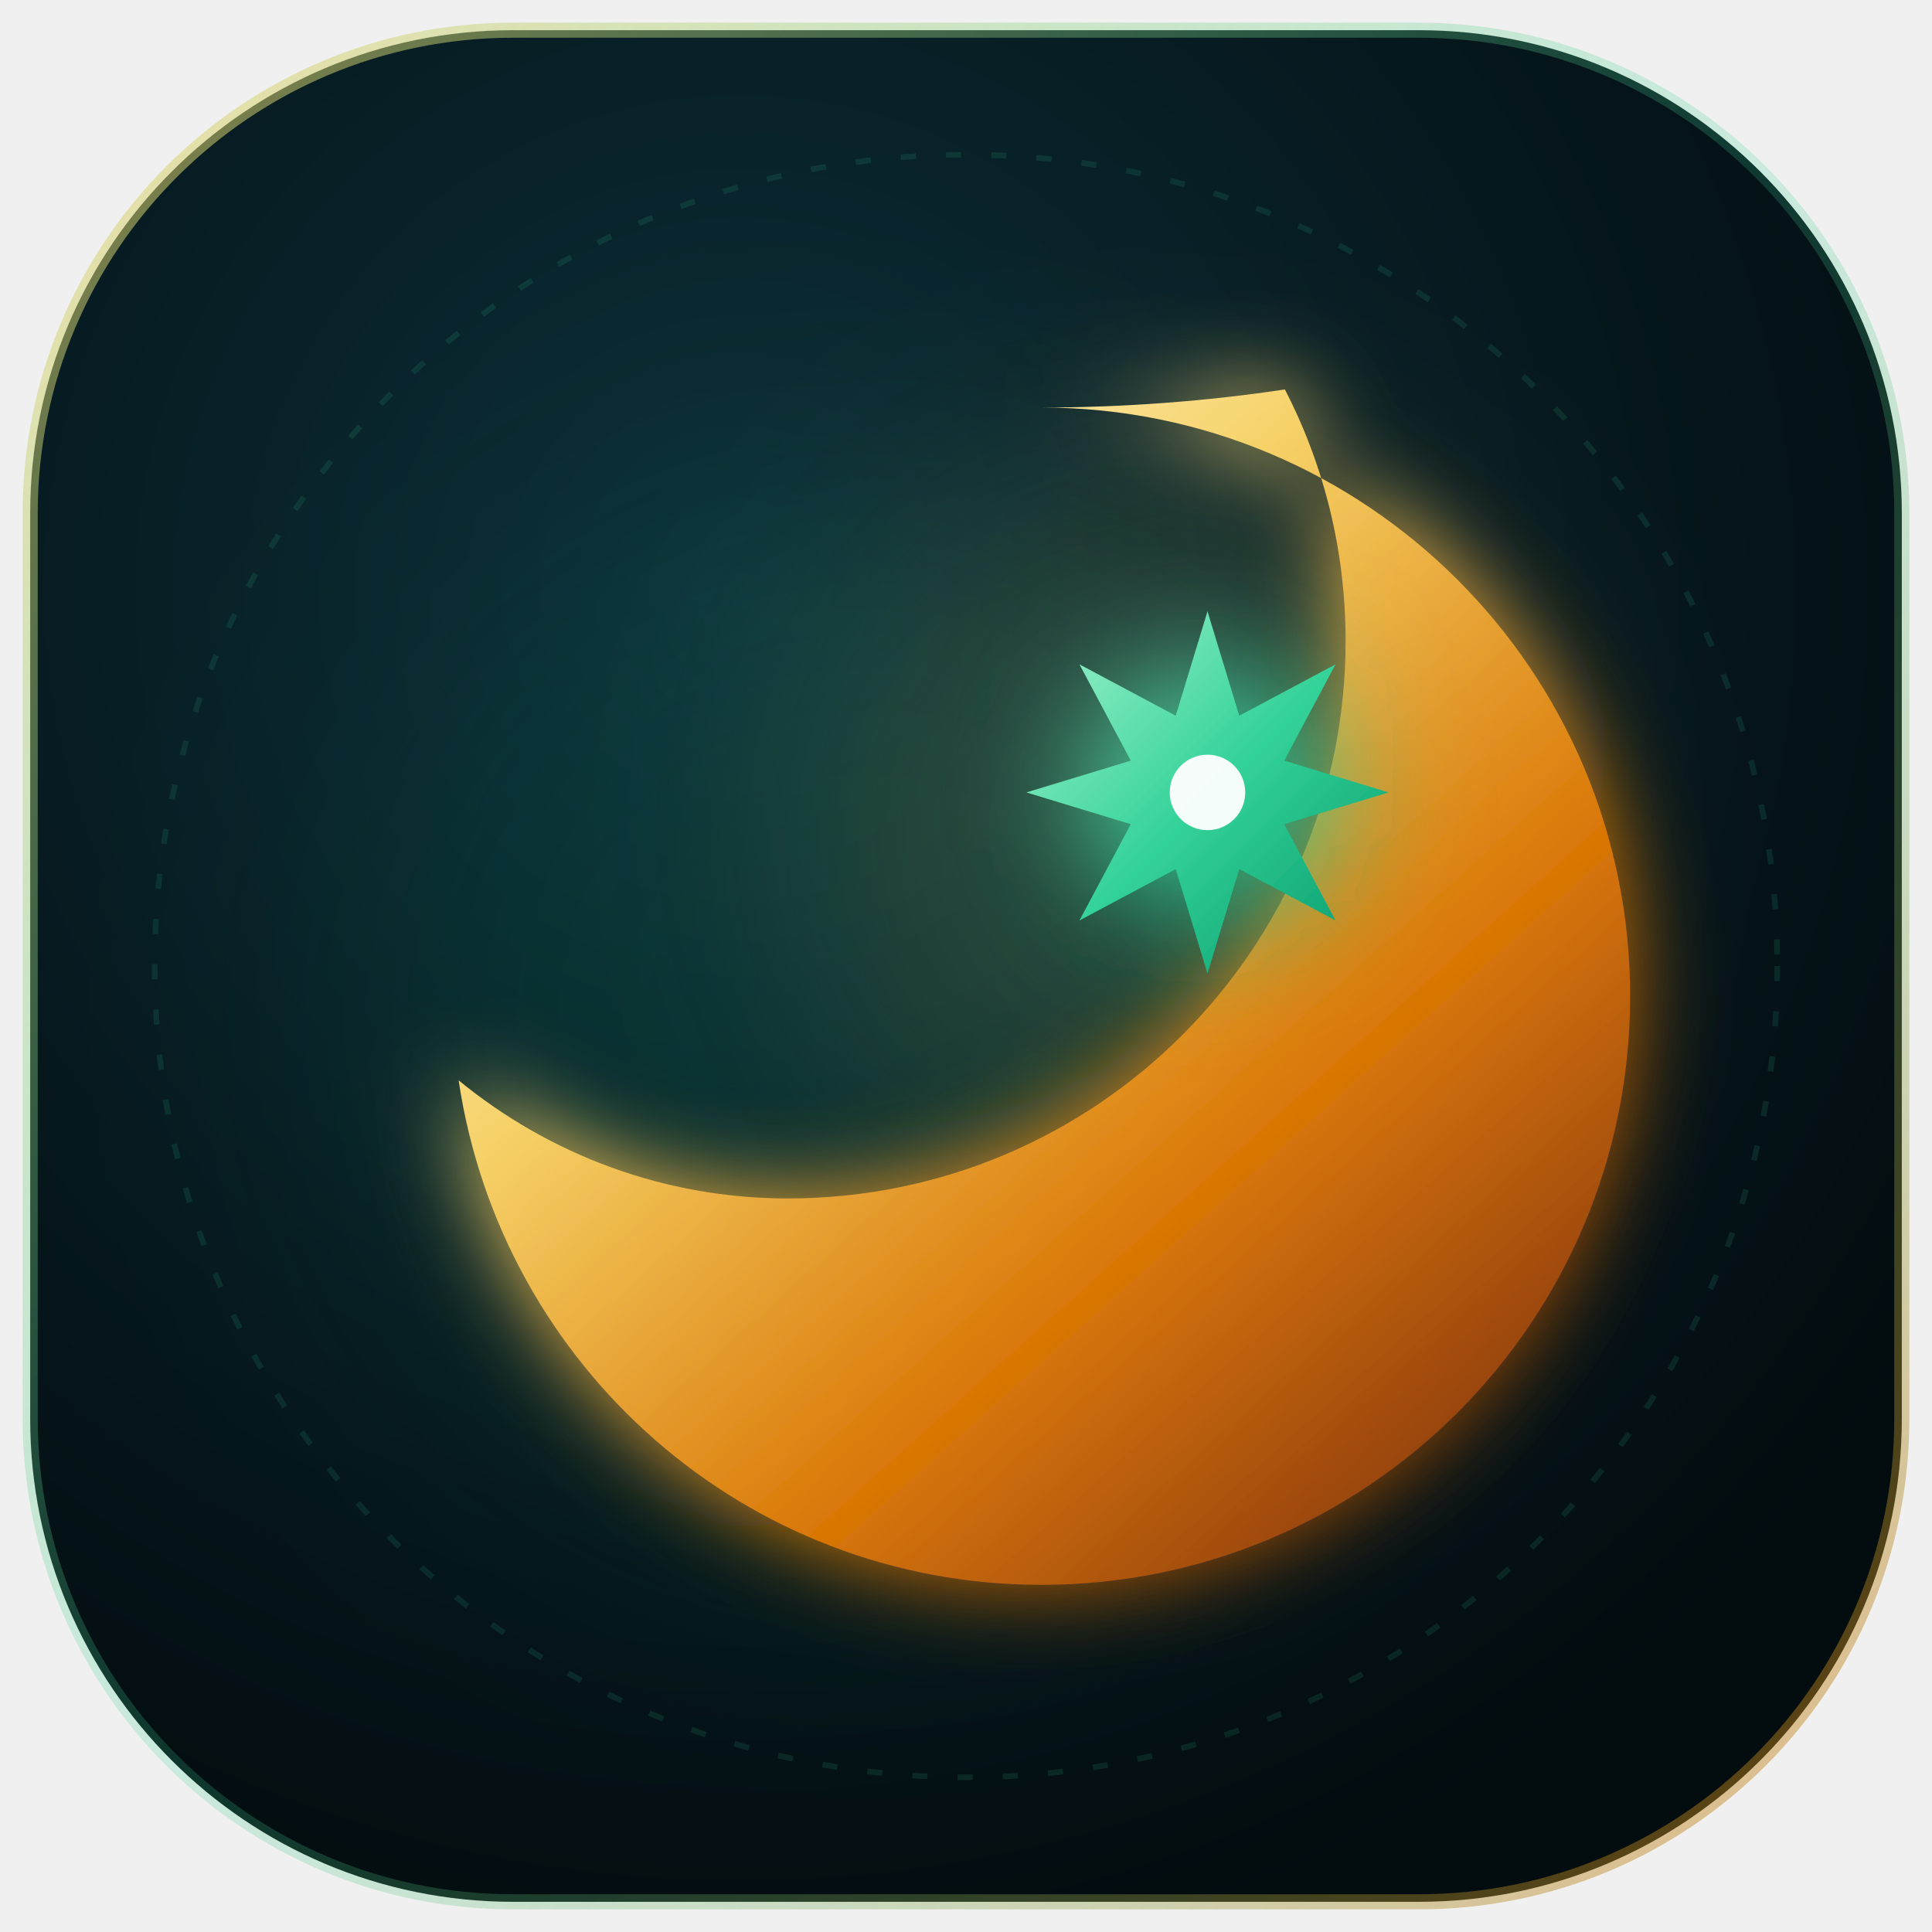
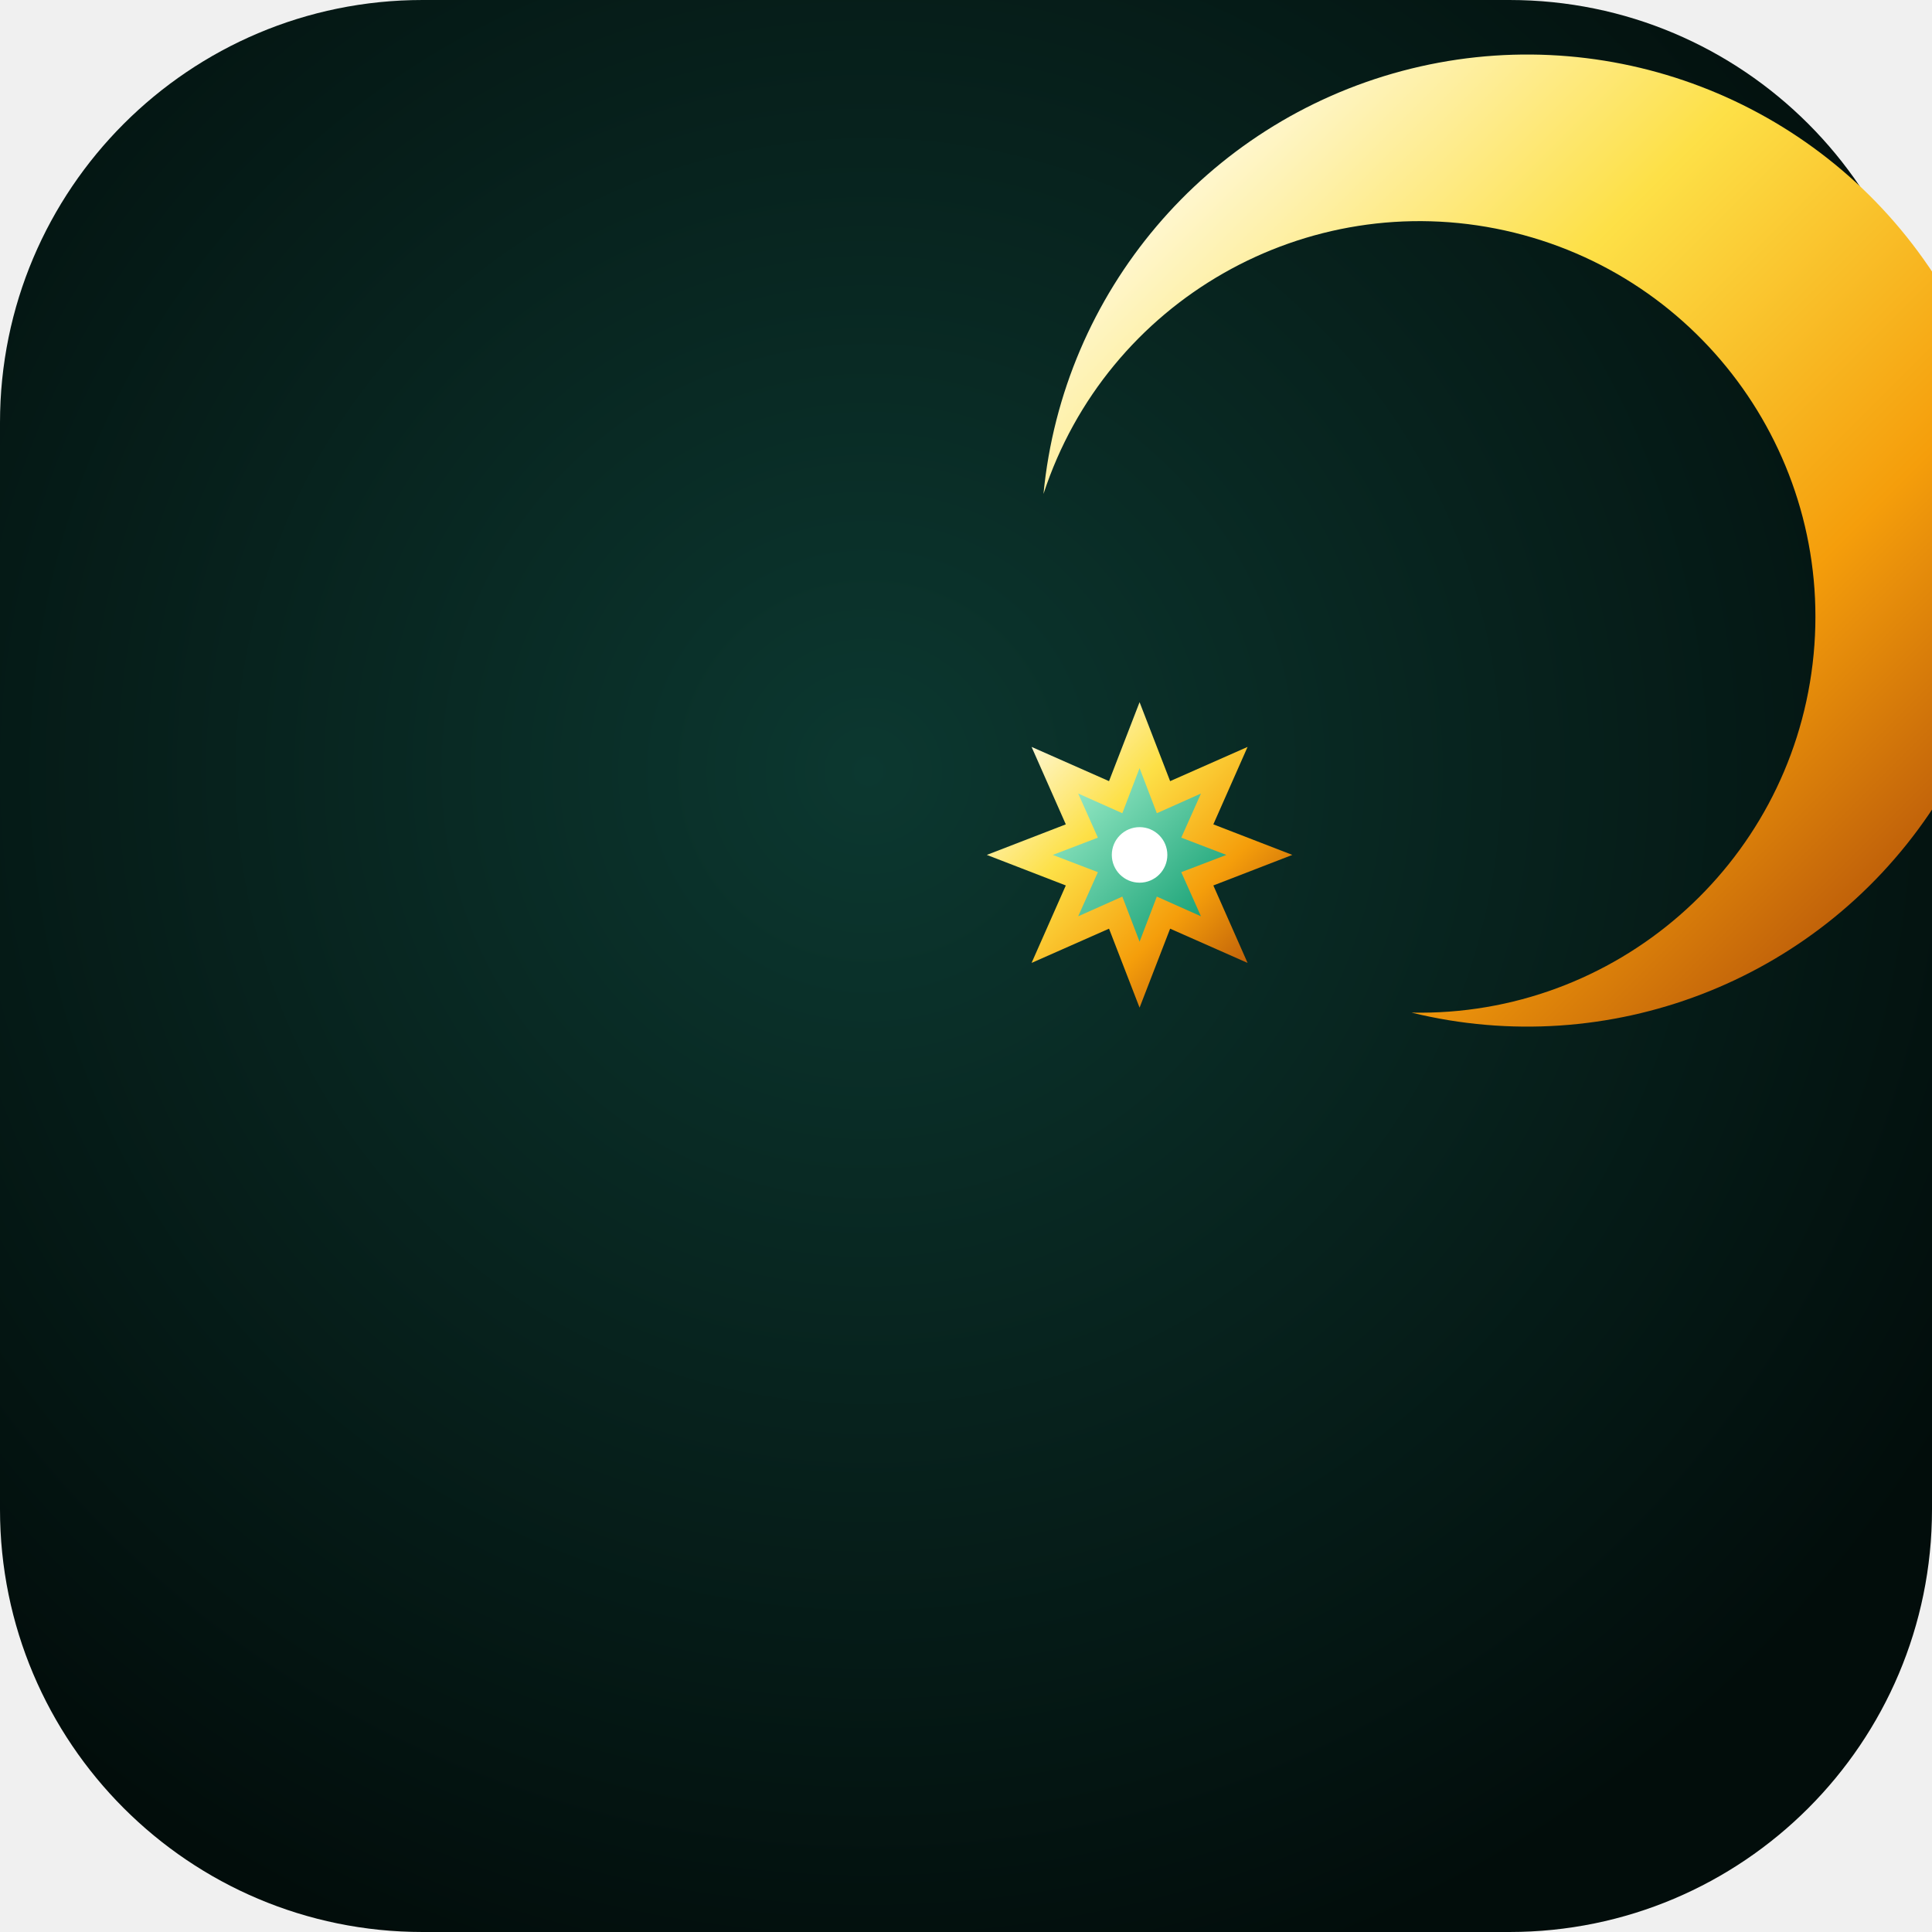
- <svg xmlns="http://www.w3.org/2000/svg" viewBox="0 0 512 512" width="512" height="512">
+ <svg xmlns="http://www.w3.org/2000/svg" viewBox="0 0 64 64" width="64" height="64">
  <defs>
-     <radialGradient id="bgGrad" cx="38%" cy="30%" r="75%">
-       <stop offset="0%" stop-color="#0c2f38" />
-       <stop offset="60%" stop-color="#06181e" />
-       <stop offset="100%" stop-color="#030c0f" />
+     <radialGradient id="favBg" cx="45%" cy="40%" r="65%">
+       <stop offset="0%" stop-color="#0c3830" />
+       <stop offset="100%" stop-color="#020d0b" />
    </radialGradient>
-     <linearGradient id="goldCrescent" x1="15%" y1="10%" x2="85%" y2="90%">
-       <stop offset="0%" stop-color="#fff4cc" />
-       <stop offset="30%" stop-color="#f6d268" />
-       <stop offset="70%" stop-color="#d97706" />
-       <stop offset="100%" stop-color="#92400e" />
+     <linearGradient id="favGold" x1="10%" y1="10%" x2="90%" y2="90%">
+       <stop offset="0%" stop-color="#fffbe8" />
+       <stop offset="35%" stop-color="#fde047" />
+       <stop offset="70%" stop-color="#f59e0b" />
+       <stop offset="100%" stop-color="#b45309" />
    </linearGradient>
-     <linearGradient id="emeraldStar" x1="0%" y1="0%" x2="100%" y2="100%">
+     <linearGradient id="favEmerald" x1="0%" y1="0%" x2="100%" y2="100%">
      <stop offset="0%" stop-color="#a7f3d0" />
-       <stop offset="50%" stop-color="#34d399" />
      <stop offset="100%" stop-color="#059669" />
    </linearGradient>
-     <linearGradient id="borderGrad" x1="0%" y1="0%" x2="100%" y2="100%">
-       <stop offset="0%" stop-color="#f6d268" stop-opacity="0.6" />
-       <stop offset="50%" stop-color="#34d399" stop-opacity="0.2" />
-       <stop offset="100%" stop-color="#d97706" stop-opacity="0.5" />
-     </linearGradient>
-     <filter id="goldGlow" x="-20%" y="-20%" width="140%" height="140%">
-       <feGaussianBlur stdDeviation="12" result="blur" />
-       <feComposite in="SourceGraphic" in2="blur" operator="over" />
-     </filter>
-     <filter id="emeraldGlow" x="-30%" y="-30%" width="160%" height="160%">
-       <feGaussianBlur stdDeviation="16" result="blur" />
-       <feComposite in="SourceGraphic" in2="blur" operator="over" />
-     </filter>
  </defs>
-   <rect x="8" y="8" width="496" height="496" rx="128" fill="url(#bgGrad)" stroke="url(#borderGrad)" stroke-width="4" />
-   <circle cx="230" cy="270" r="140" fill="#10b981" opacity="0.1" filter="blur(40px)" />
-   <circle cx="310" cy="220" r="100" fill="#f6d268" opacity="0.12" filter="blur(30px)" />
-   <circle cx="256" cy="256" r="215" fill="none" stroke="rgba(52, 211, 153, 0.12)" stroke-width="1.5" stroke-dasharray="4 8" />
-   <path d="M 276,108 C 362.156,108 432,177.844 432,264 C 432,350.156 362.156,420 276,420 C 197.67,420 132.88,362.24 121.54,286.3 C 145.42,305.86 175.76,317.6 208.8,317.6 C 290.42,317.6 356.6,251.42 356.6,169.8 C 356.6,145.8 350.8,123.1 340.5,103.2 C 320.1,106.3 297.8,108 276,108 Z" fill="url(#goldCrescent)" filter="url(#goldGlow)" />
-   <polygon points="320.00,162.00 328.42,189.67 353.94,176.06 340.33,201.58 368.00,210.00 340.33,218.42 353.94,243.94 328.42,230.33 320.00,258.00 311.58,230.33 286.06,243.94 299.67,218.42 272.00,210.00 299.67,201.58 286.06,176.06 311.58,189.67" fill="url(#emeraldStar)" filter="url(#emeraldGlow)" />
-   <circle cx="320" cy="210" r="10" fill="#fff" opacity="0.95" />
+   <rect width="64" height="64" rx="14" fill="url(#favBg)" />
+   <g transform="translate(32, 32) scale(0.115) translate(-256, -256)">
+     <path d="M 384.35 269.43 A 140 140 0 1 0 278.32 120.02 A 114 114 0 1 1 384.35 269.43 Z" fill="url(#favGold)" />
+     <polygon points="306.00,180.00 314.80,202.75 337.11,192.89 327.25,215.20 350.00,224.00 327.25,232.80 337.11,255.11 314.80,245.25 306.00,268.00 297.20,245.25 274.89,255.11 284.75,232.80 262.00,224.00 284.75,215.20 274.89,192.89 297.20,202.75" fill="url(#favGold)" />
+     <polygon points="306.00,199.00 310.97,211.99 323.68,206.32 318.01,219.03 331.00,224.00 318.01,228.97 323.68,241.68 310.97,236.01 306.00,249.00 301.03,236.01 288.32,241.68 293.99,228.97 281.00,224.00 293.99,219.03 288.32,206.32 301.03,211.99" fill="url(#favEmerald)" />
+     <circle cx="306" cy="224" r="8" fill="#ffffff" />
+   </g>
</svg>
